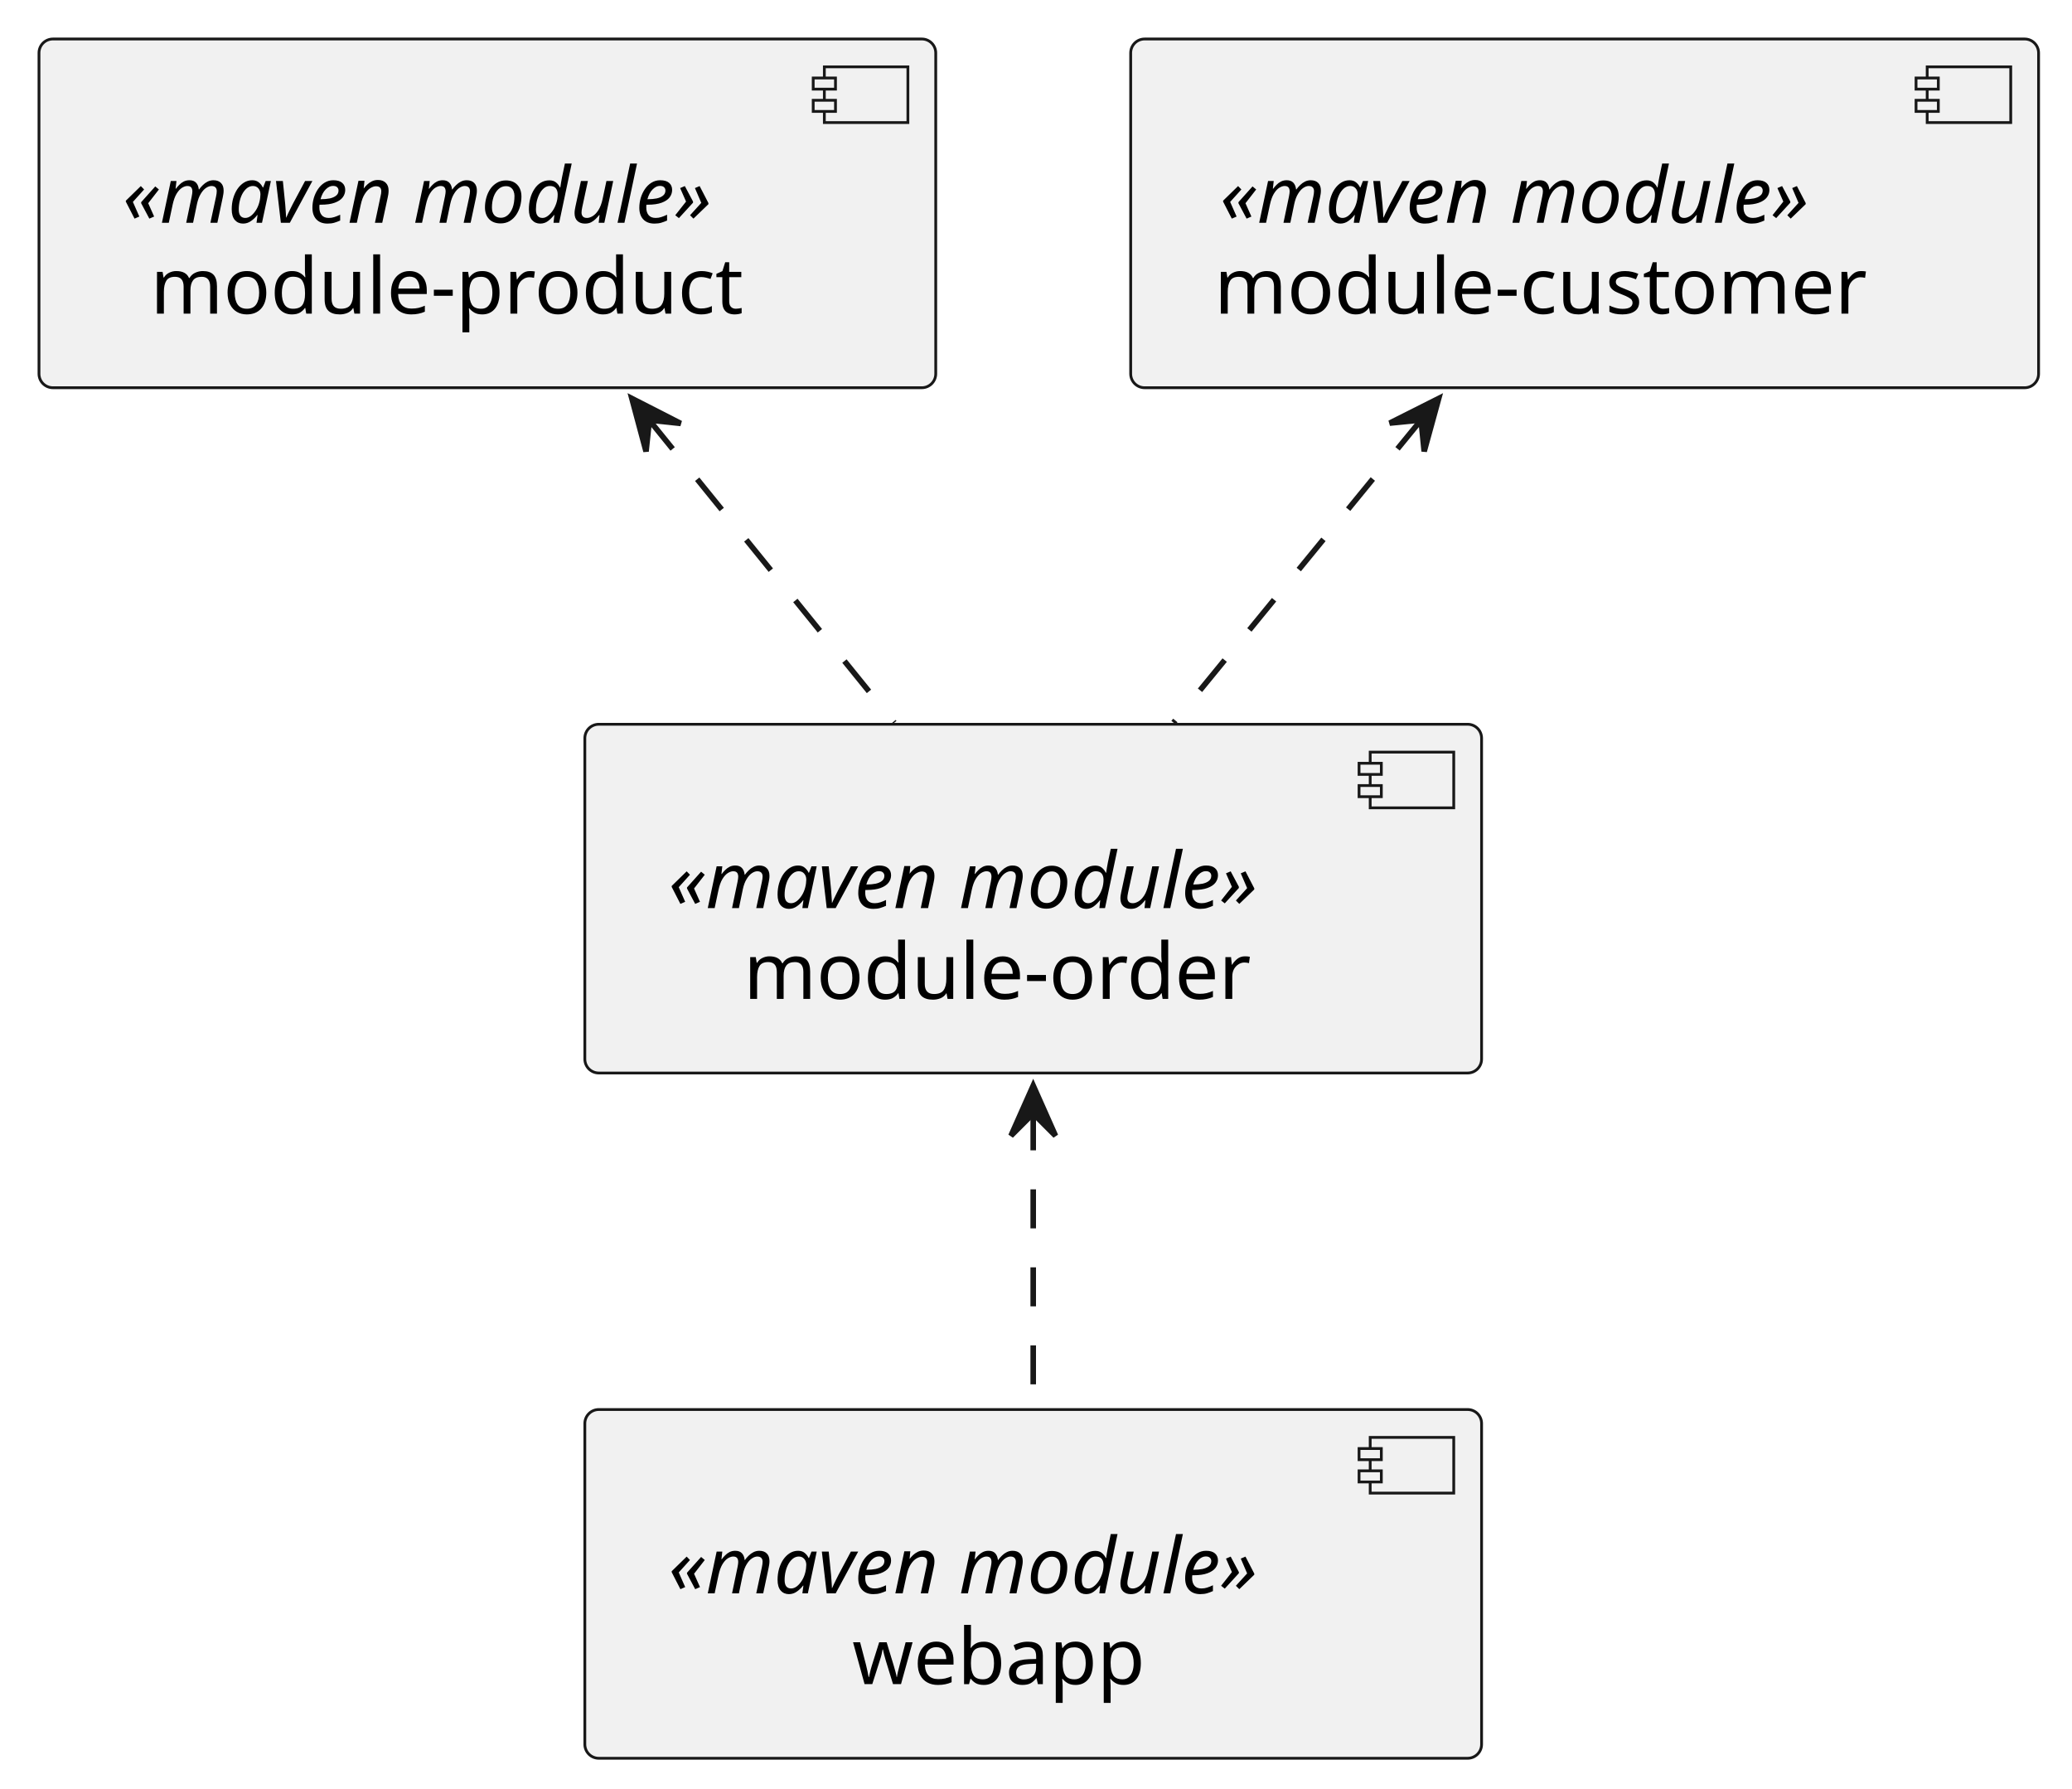
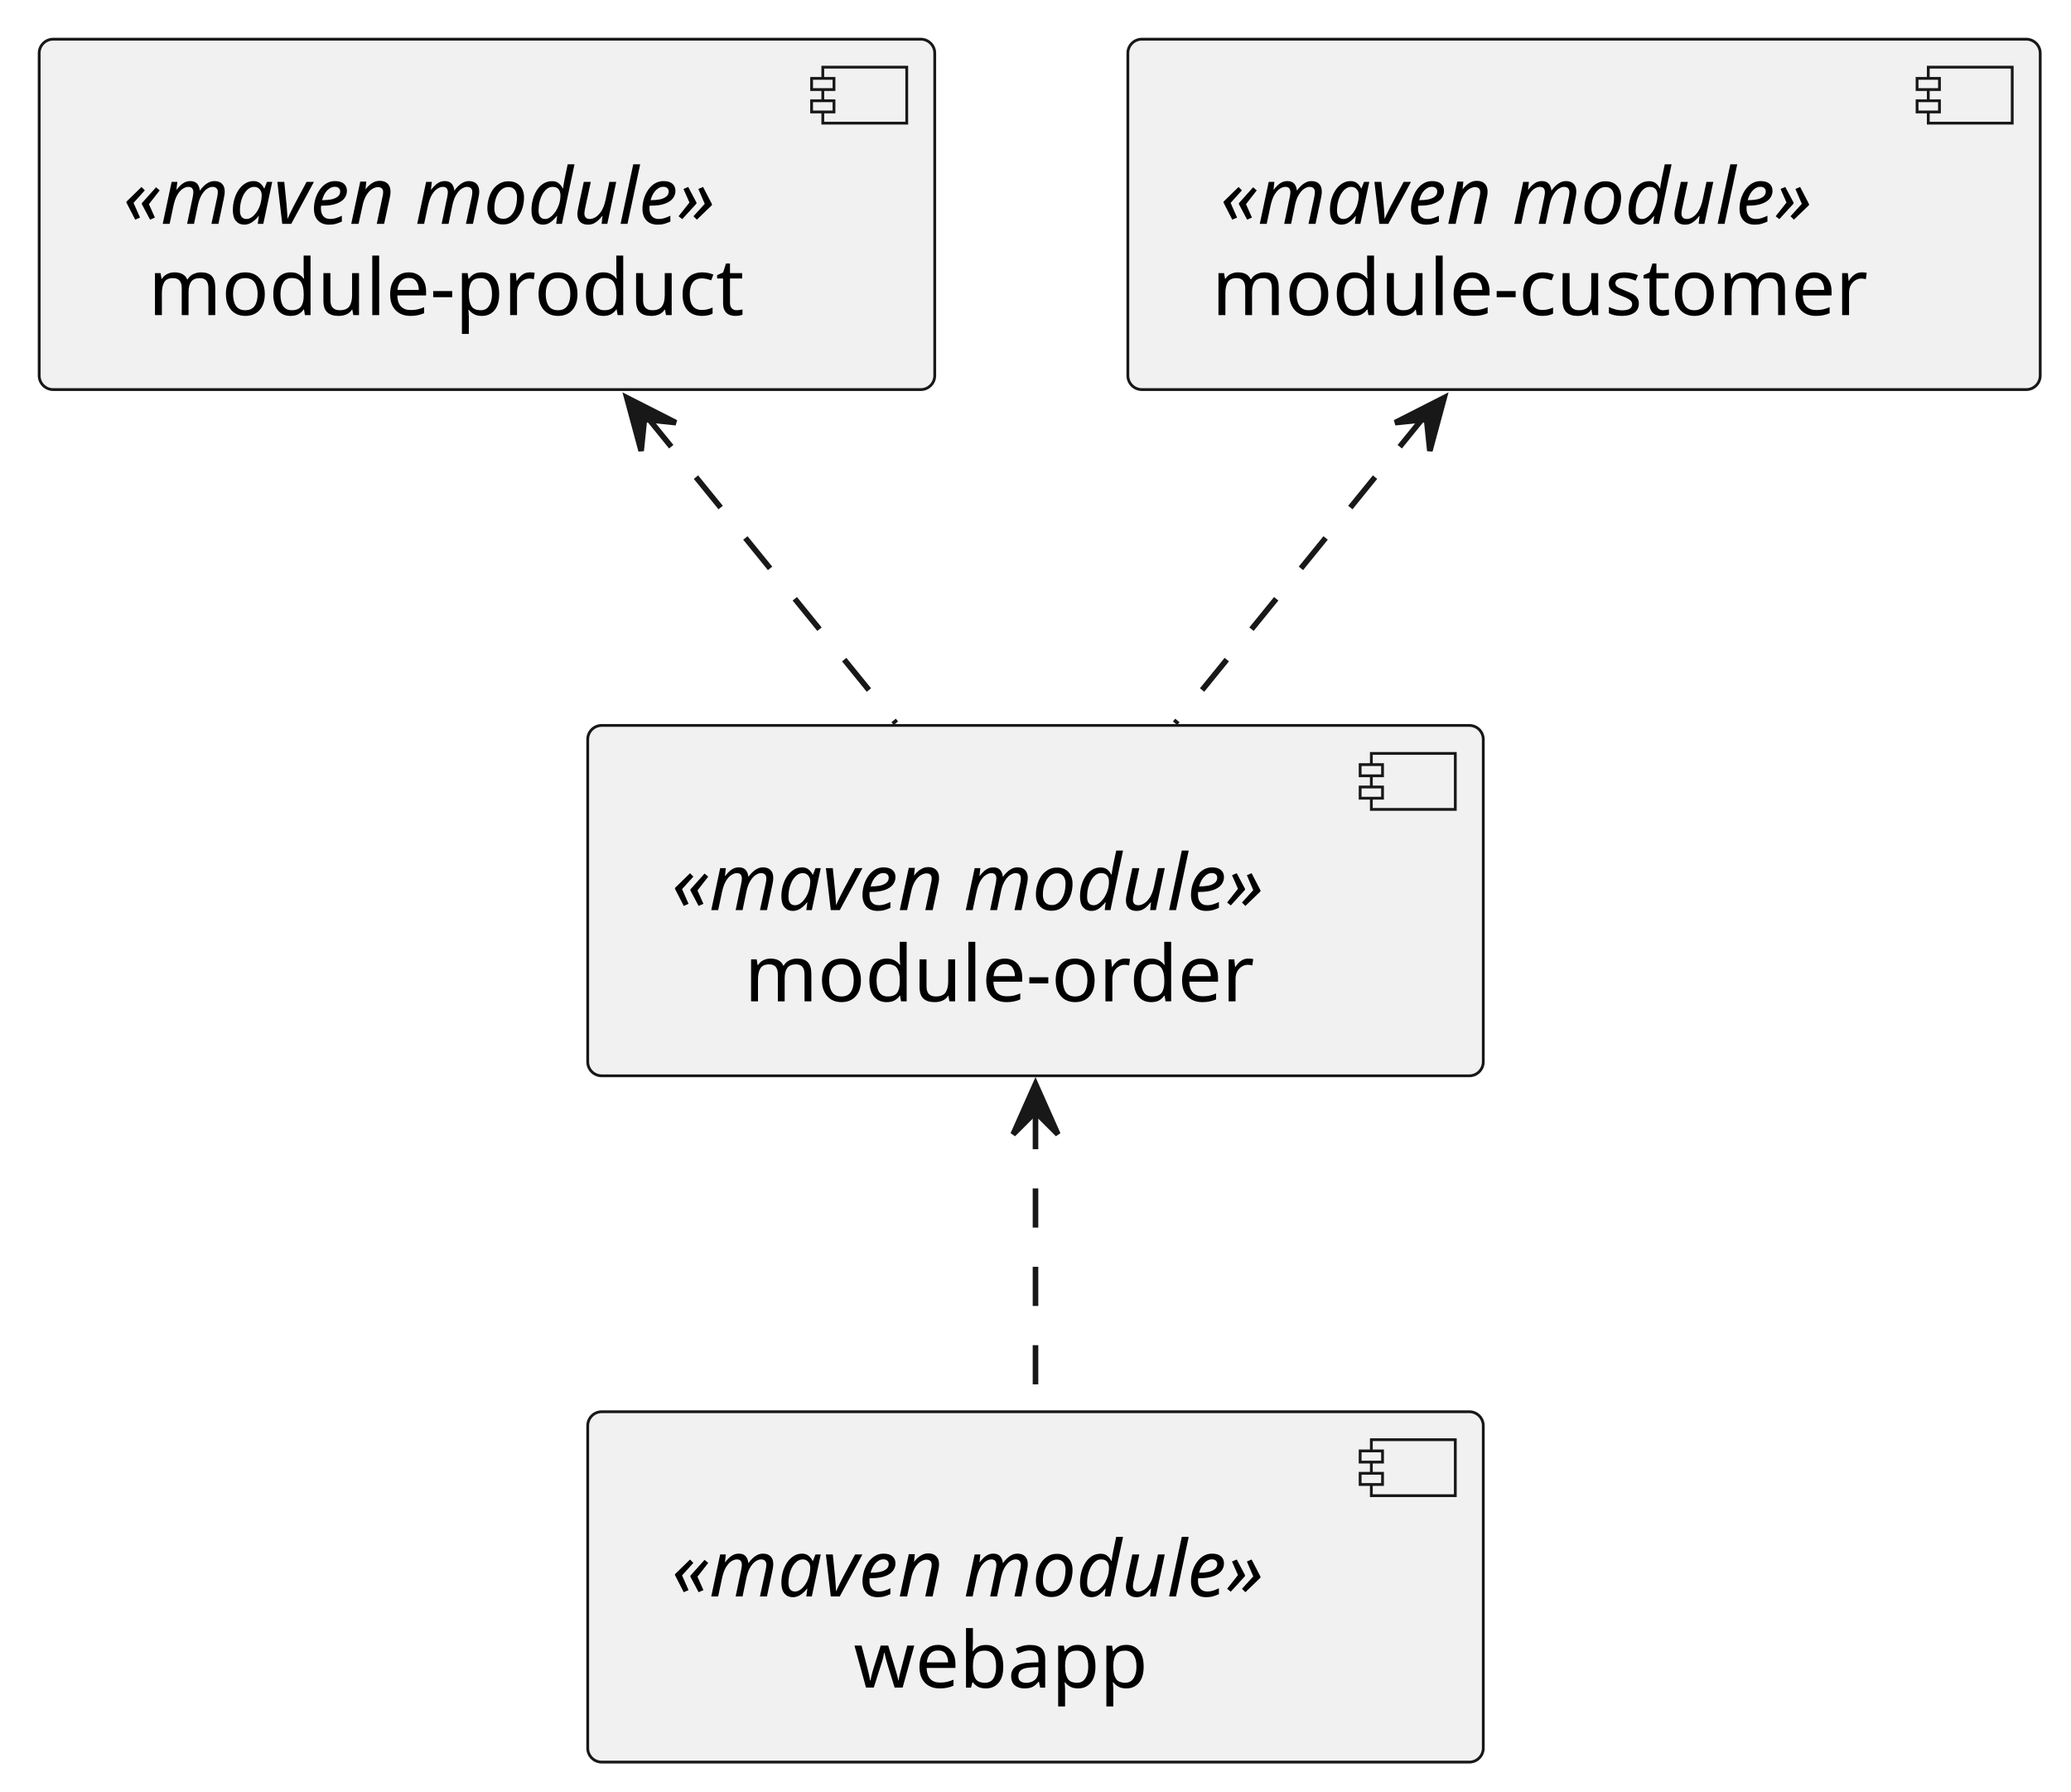
- <svg xmlns="http://www.w3.org/2000/svg" contentStyleType="text/css" height="321px" preserveAspectRatio="none" style="width:372px;height:321px;background:#FFFFFF;" version="1.1" viewBox="0 0 372 321" width="372px" zoomAndPan="magnify">
+ <svg xmlns="http://www.w3.org/2000/svg" contentStyleType="text/css" height="320px" preserveAspectRatio="none" style="width:370px;height:320px;background:#FFFFFF;" version="1.1" viewBox="0 0 370 320" width="370px" zoomAndPan="magnify">
  <defs />
  <g>
    <g id="elem_webapp">
-       <rect fill="#F1F1F1" height="62.594" rx="2.5" ry="2.5" style="stroke:#181818;stroke-width:0.5;" width="161" x="105" y="253" />
-       <rect fill="#F1F1F1" height="10" style="stroke:#181818;stroke-width:0.5;" width="15" x="246" y="258" />
-       <rect fill="#F1F1F1" height="2" style="stroke:#181818;stroke-width:0.5;" width="4" x="244" y="260" />
-       <rect fill="#F1F1F1" height="2" style="stroke:#181818;stroke-width:0.5;" width="4" x="244" y="264" />
-       <text fill="#000000" font-family="sans-serif" font-size="14" font-style="italic" lengthAdjust="spacing" textLength="121" x="120" y="285.995">«maven module»</text>
-       <text fill="#000000" font-family="sans-serif" font-size="14" lengthAdjust="spacing" textLength="55" x="153" y="302.292">webapp</text>
+       <rect fill="#F1F1F1" height="62.594" rx="2.5" ry="2.5" style="stroke:#181818;stroke-width:0.5;" width="160" x="105" y="252.19" />
+       <rect fill="#F1F1F1" height="10" style="stroke:#181818;stroke-width:0.5;" width="15" x="245" y="257.19" />
+       <rect fill="#F1F1F1" height="2" style="stroke:#181818;stroke-width:0.5;" width="4" x="243" y="259.19" />
+       <rect fill="#F1F1F1" height="2" style="stroke:#181818;stroke-width:0.5;" width="4" x="243" y="263.19" />
+       <text fill="#000000" font-family="sans-serif" font-size="14" font-style="italic" lengthAdjust="spacing" textLength="120" x="120" y="285.185">«maven module»</text>
+       <text fill="#000000" font-family="sans-serif" font-size="14" lengthAdjust="spacing" textLength="55" x="152.5" y="301.482">webapp</text>
    </g>
    <g id="elem_module-order">
-       <rect fill="#F1F1F1" height="62.594" rx="2.5" ry="2.5" style="stroke:#181818;stroke-width:0.5;" width="161" x="105" y="130" />
-       <rect fill="#F1F1F1" height="10" style="stroke:#181818;stroke-width:0.5;" width="15" x="246" y="135" />
-       <rect fill="#F1F1F1" height="2" style="stroke:#181818;stroke-width:0.5;" width="4" x="244" y="137" />
-       <rect fill="#F1F1F1" height="2" style="stroke:#181818;stroke-width:0.5;" width="4" x="244" y="141" />
-       <text fill="#000000" font-family="sans-serif" font-size="14" font-style="italic" lengthAdjust="spacing" textLength="121" x="120" y="162.995">«maven module»</text>
-       <text fill="#000000" font-family="sans-serif" font-size="14" lengthAdjust="spacing" textLength="94" x="133.5" y="179.292">module-order</text>
+       <rect fill="#F1F1F1" height="62.594" rx="2.5" ry="2.5" style="stroke:#181818;stroke-width:0.5;" width="160" x="105" y="129.59" />
+       <rect fill="#F1F1F1" height="10" style="stroke:#181818;stroke-width:0.5;" width="15" x="245" y="134.59" />
+       <rect fill="#F1F1F1" height="2" style="stroke:#181818;stroke-width:0.5;" width="4" x="243" y="136.59" />
+       <rect fill="#F1F1F1" height="2" style="stroke:#181818;stroke-width:0.5;" width="4" x="243" y="140.59" />
+       <text fill="#000000" font-family="sans-serif" font-size="14" font-style="italic" lengthAdjust="spacing" textLength="120" x="120" y="162.585">«maven module»</text>
+       <text fill="#000000" font-family="sans-serif" font-size="14" lengthAdjust="spacing" textLength="94" x="133" y="178.882">module-order</text>
    </g>
    <g id="elem_module-customer">
-       <rect fill="#F1F1F1" height="62.594" rx="2.5" ry="2.5" style="stroke:#181818;stroke-width:0.5;" width="163" x="203" y="7" />
-       <rect fill="#F1F1F1" height="10" style="stroke:#181818;stroke-width:0.5;" width="15" x="346" y="12" />
-       <rect fill="#F1F1F1" height="2" style="stroke:#181818;stroke-width:0.5;" width="4" x="344" y="14" />
-       <rect fill="#F1F1F1" height="2" style="stroke:#181818;stroke-width:0.5;" width="4" x="344" y="18" />
-       <text fill="#000000" font-family="sans-serif" font-size="14" font-style="italic" lengthAdjust="spacing" textLength="121" x="219" y="39.995">«maven module»</text>
-       <text fill="#000000" font-family="sans-serif" font-size="14" lengthAdjust="spacing" textLength="123" x="218" y="56.292">module-customer</text>
+       <rect fill="#F1F1F1" height="62.594" rx="2.5" ry="2.5" style="stroke:#181818;stroke-width:0.5;" width="163" x="201.5" y="7" />
+       <rect fill="#F1F1F1" height="10" style="stroke:#181818;stroke-width:0.5;" width="15" x="344.5" y="12" />
+       <rect fill="#F1F1F1" height="2" style="stroke:#181818;stroke-width:0.5;" width="4" x="342.5" y="14" />
+       <rect fill="#F1F1F1" height="2" style="stroke:#181818;stroke-width:0.5;" width="4" x="342.5" y="18" />
+       <text fill="#000000" font-family="sans-serif" font-size="14" font-style="italic" lengthAdjust="spacing" textLength="120" x="218" y="39.995">«maven module»</text>
+       <text fill="#000000" font-family="sans-serif" font-size="14" lengthAdjust="spacing" textLength="123" x="216.5" y="56.292">module-customer</text>
    </g>
    <g id="elem_module-product">
-       <rect fill="#F1F1F1" height="62.594" rx="2.5" ry="2.5" style="stroke:#181818;stroke-width:0.5;" width="161" x="7" y="7" />
-       <rect fill="#F1F1F1" height="10" style="stroke:#181818;stroke-width:0.5;" width="15" x="148" y="12" />
-       <rect fill="#F1F1F1" height="2" style="stroke:#181818;stroke-width:0.5;" width="4" x="146" y="14" />
-       <rect fill="#F1F1F1" height="2" style="stroke:#181818;stroke-width:0.5;" width="4" x="146" y="18" />
-       <text fill="#000000" font-family="sans-serif" font-size="14" font-style="italic" lengthAdjust="spacing" textLength="121" x="22" y="39.995">«maven module»</text>
-       <text fill="#000000" font-family="sans-serif" font-size="14" lengthAdjust="spacing" textLength="111" x="27" y="56.292">module-product</text>
+       <rect fill="#F1F1F1" height="62.594" rx="2.5" ry="2.5" style="stroke:#181818;stroke-width:0.5;" width="160" x="7" y="7" />
+       <rect fill="#F1F1F1" height="10" style="stroke:#181818;stroke-width:0.5;" width="15" x="147" y="12" />
+       <rect fill="#F1F1F1" height="2" style="stroke:#181818;stroke-width:0.5;" width="4" x="145" y="14" />
+       <rect fill="#F1F1F1" height="2" style="stroke:#181818;stroke-width:0.5;" width="4" x="145" y="18" />
+       <text fill="#000000" font-family="sans-serif" font-size="14" font-style="italic" lengthAdjust="spacing" textLength="120" x="22" y="39.995">«maven module»</text>
+       <text fill="#000000" font-family="sans-serif" font-size="14" lengthAdjust="spacing" textLength="111" x="26.5" y="56.292">module-product</text>
    </g>
    <g id="link_module-order_webapp">
-       <path d="M185.5,199.48 C185.5,216.52 185.5,236.51 185.5,252.71 " fill="none" id="module-order-backto-webapp" style="stroke:#181818;stroke-width:1.0;stroke-dasharray:7.0,7.0;" />
-       <polygon fill="#181818" points="185.5,194.86,181.5,203.86,185.5,199.86,189.5,203.86,185.5,194.86" style="stroke:#181818;stroke-width:1.0;" />
+       <path d="M185,198.3 C185,215.38 185,235.5 185,251.8 " fill="none" id="module-order-backto-webapp" style="stroke:#181818;stroke-width:1.0;stroke-dasharray:7.0,7.0;" />
+       <polygon fill="#181818" points="185,193.63,181,202.63,185,198.63,189,202.63,185,193.63" style="stroke:#181818;stroke-width:1.0;" />
    </g>
    <g id="link_module-customer_module-order">
-       <path d="M255.34,75.14 C241.17,92.46 224.3,113.08 210.69,129.71 " fill="none" id="module-customer-backto-module-order" style="stroke:#181818;stroke-width:1.0;stroke-dasharray:7.0,7.0;" />
-       <polygon fill="#181818" points="258.3,71.52,249.502,75.947,255.131,75.388,255.691,81.017,258.3,71.52" style="stroke:#181818;stroke-width:1.0;" />
+       <path d="M254.49,74.37 C240.39,91.73 223.52,112.49 209.94,129.2 " fill="none" id="module-customer-backto-module-order" style="stroke:#181818;stroke-width:1.0;stroke-dasharray:7.0,7.0;" />
+       <polygon fill="#181818" points="258.02,71.04,249.242,75.506,254.869,74.922,255.453,80.549,258.02,71.04" style="stroke:#181818;stroke-width:1.0;" />
    </g>
    <g id="link_module-product_module-order">
-       <path d="M116.36,75.14 C130.4,92.46 147.09,113.08 160.56,129.71 " fill="none" id="module-product-backto-module-order" style="stroke:#181818;stroke-width:1.0;stroke-dasharray:7.0,7.0;" />
-       <polygon fill="#181818" points="113.44,71.52,115.99,81.033,116.584,75.408,122.21,76.002,113.44,71.52" style="stroke:#181818;stroke-width:1.0;" />
+       <path d="M115.51,74.37 C129.61,91.73 146.48,112.49 160.06,129.2 " fill="none" id="module-product-backto-module-order" style="stroke:#181818;stroke-width:1.0;stroke-dasharray:7.0,7.0;" />
+       <polygon fill="#181818" points="111.98,71.04,114.547,80.549,115.131,74.922,120.758,75.506,111.98,71.04" style="stroke:#181818;stroke-width:1.0;" />
    </g>
  </g>
</svg>
